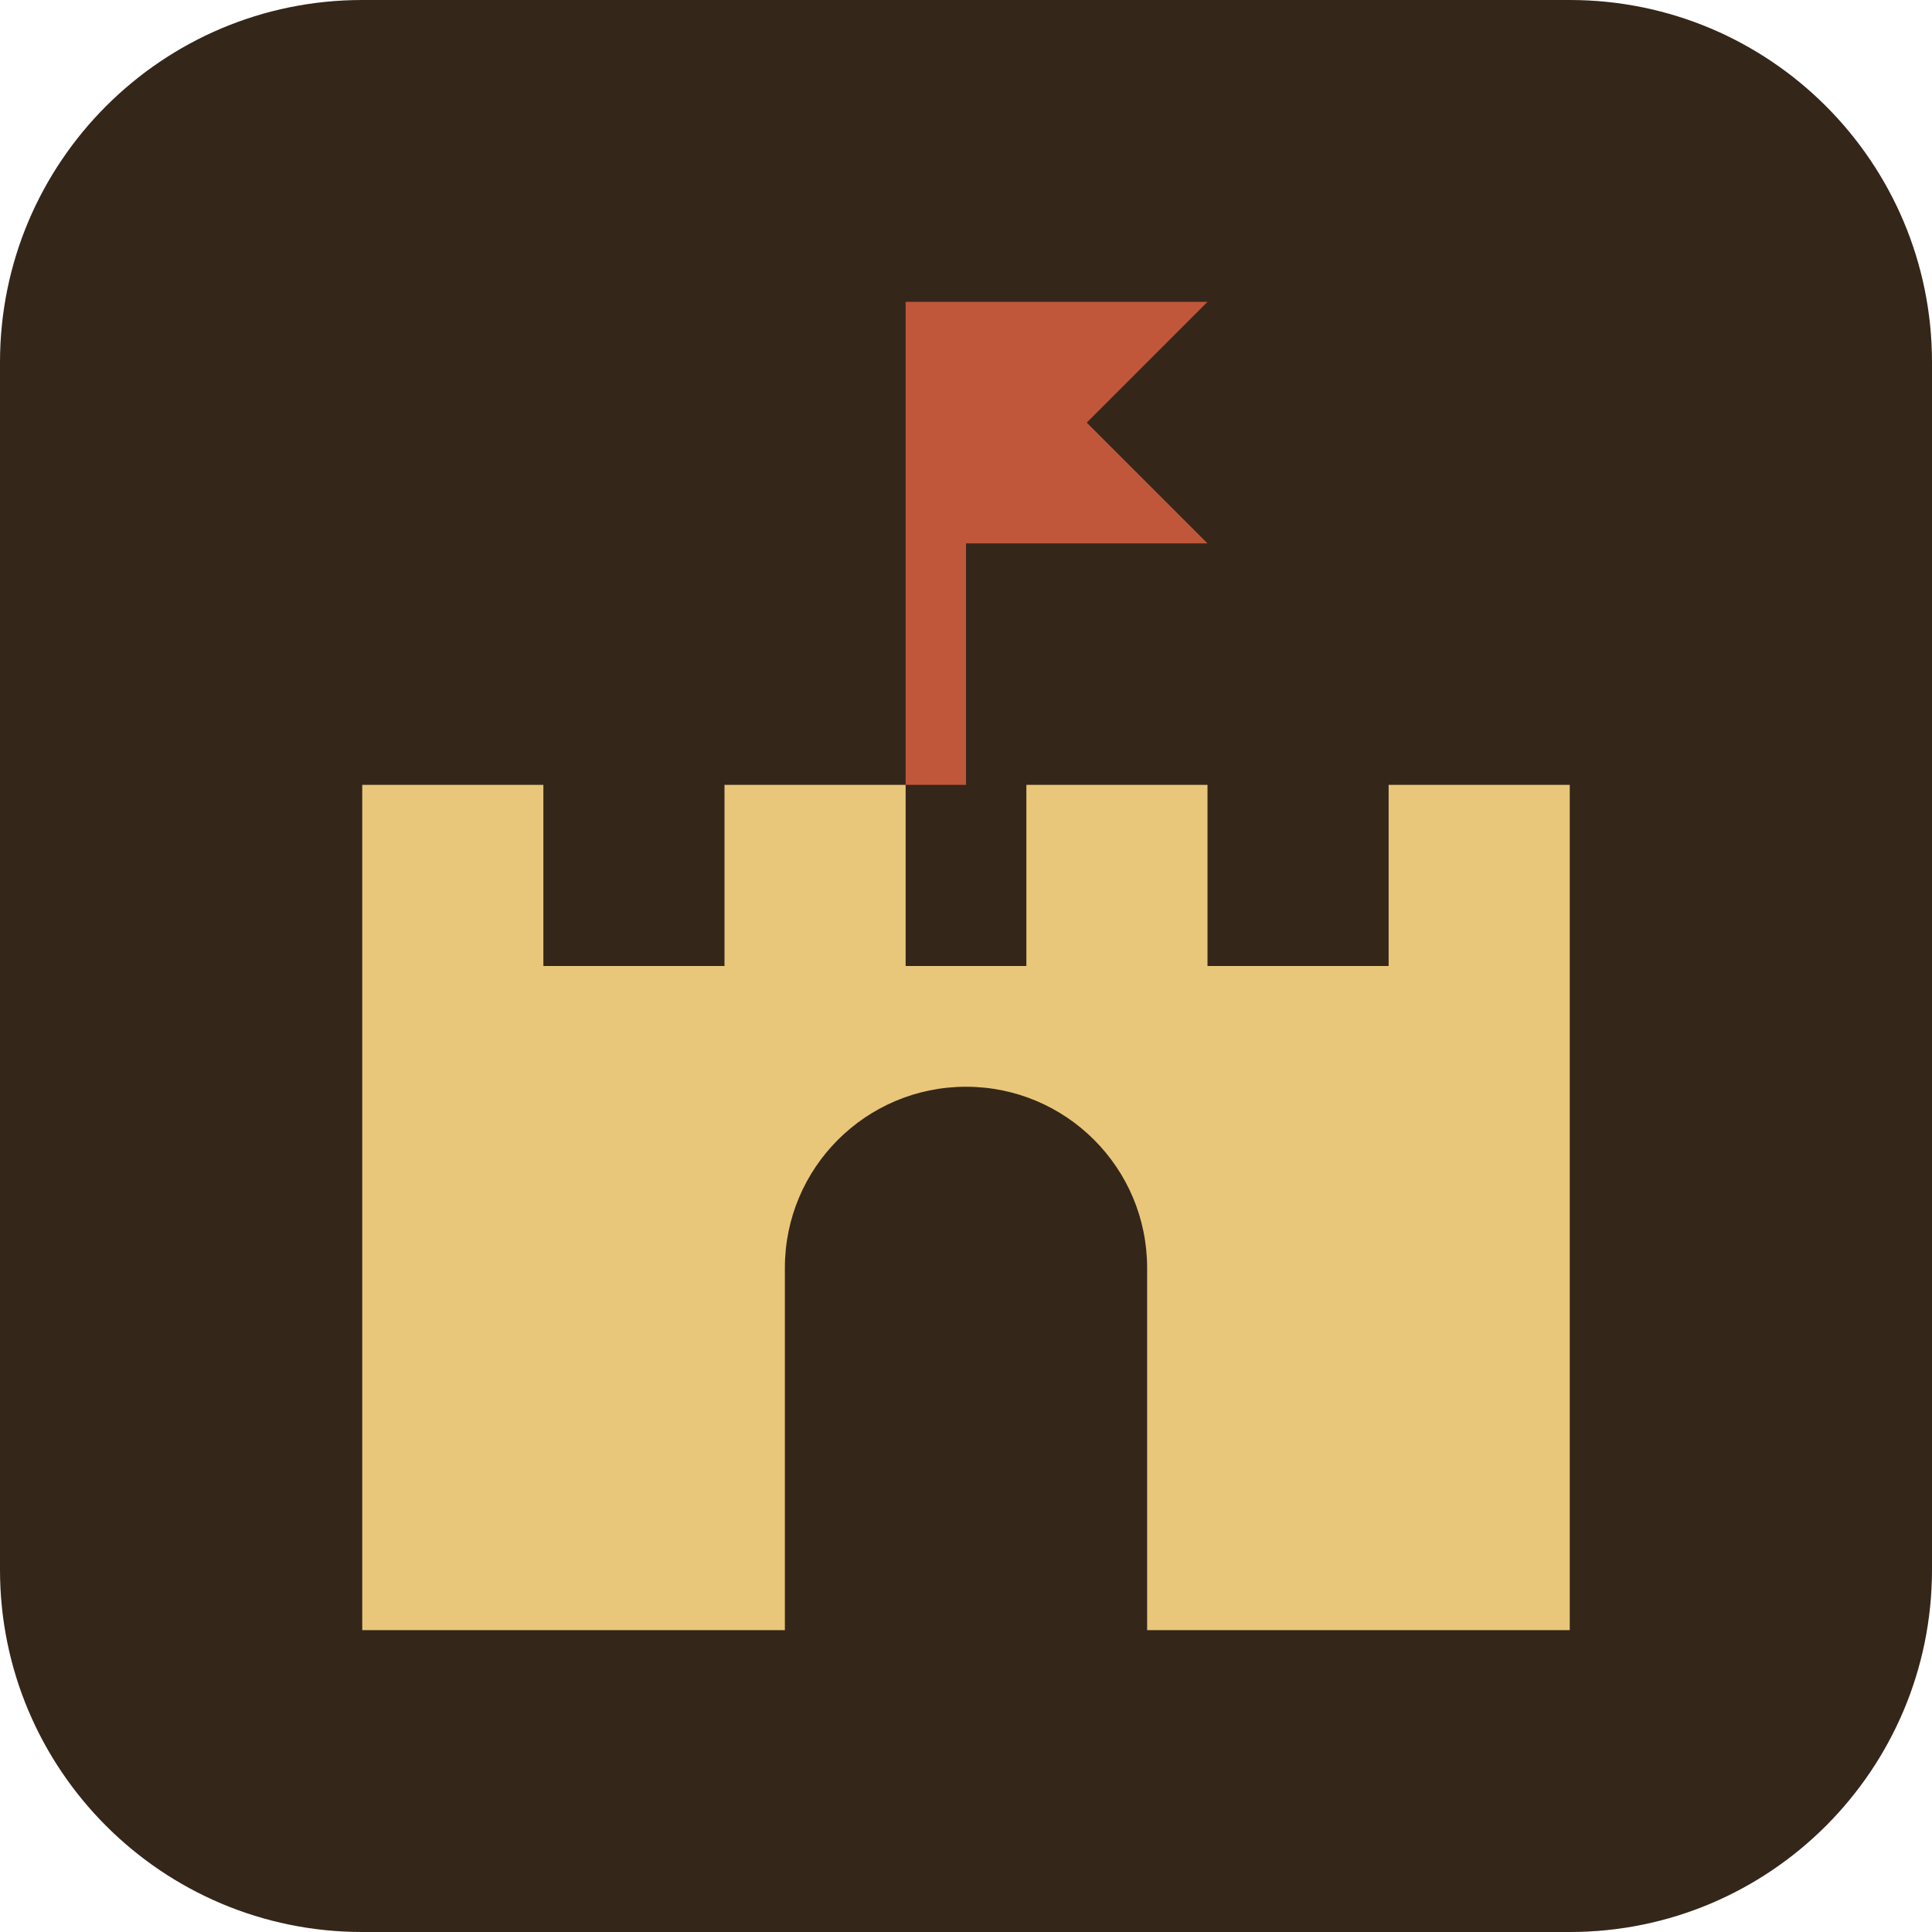
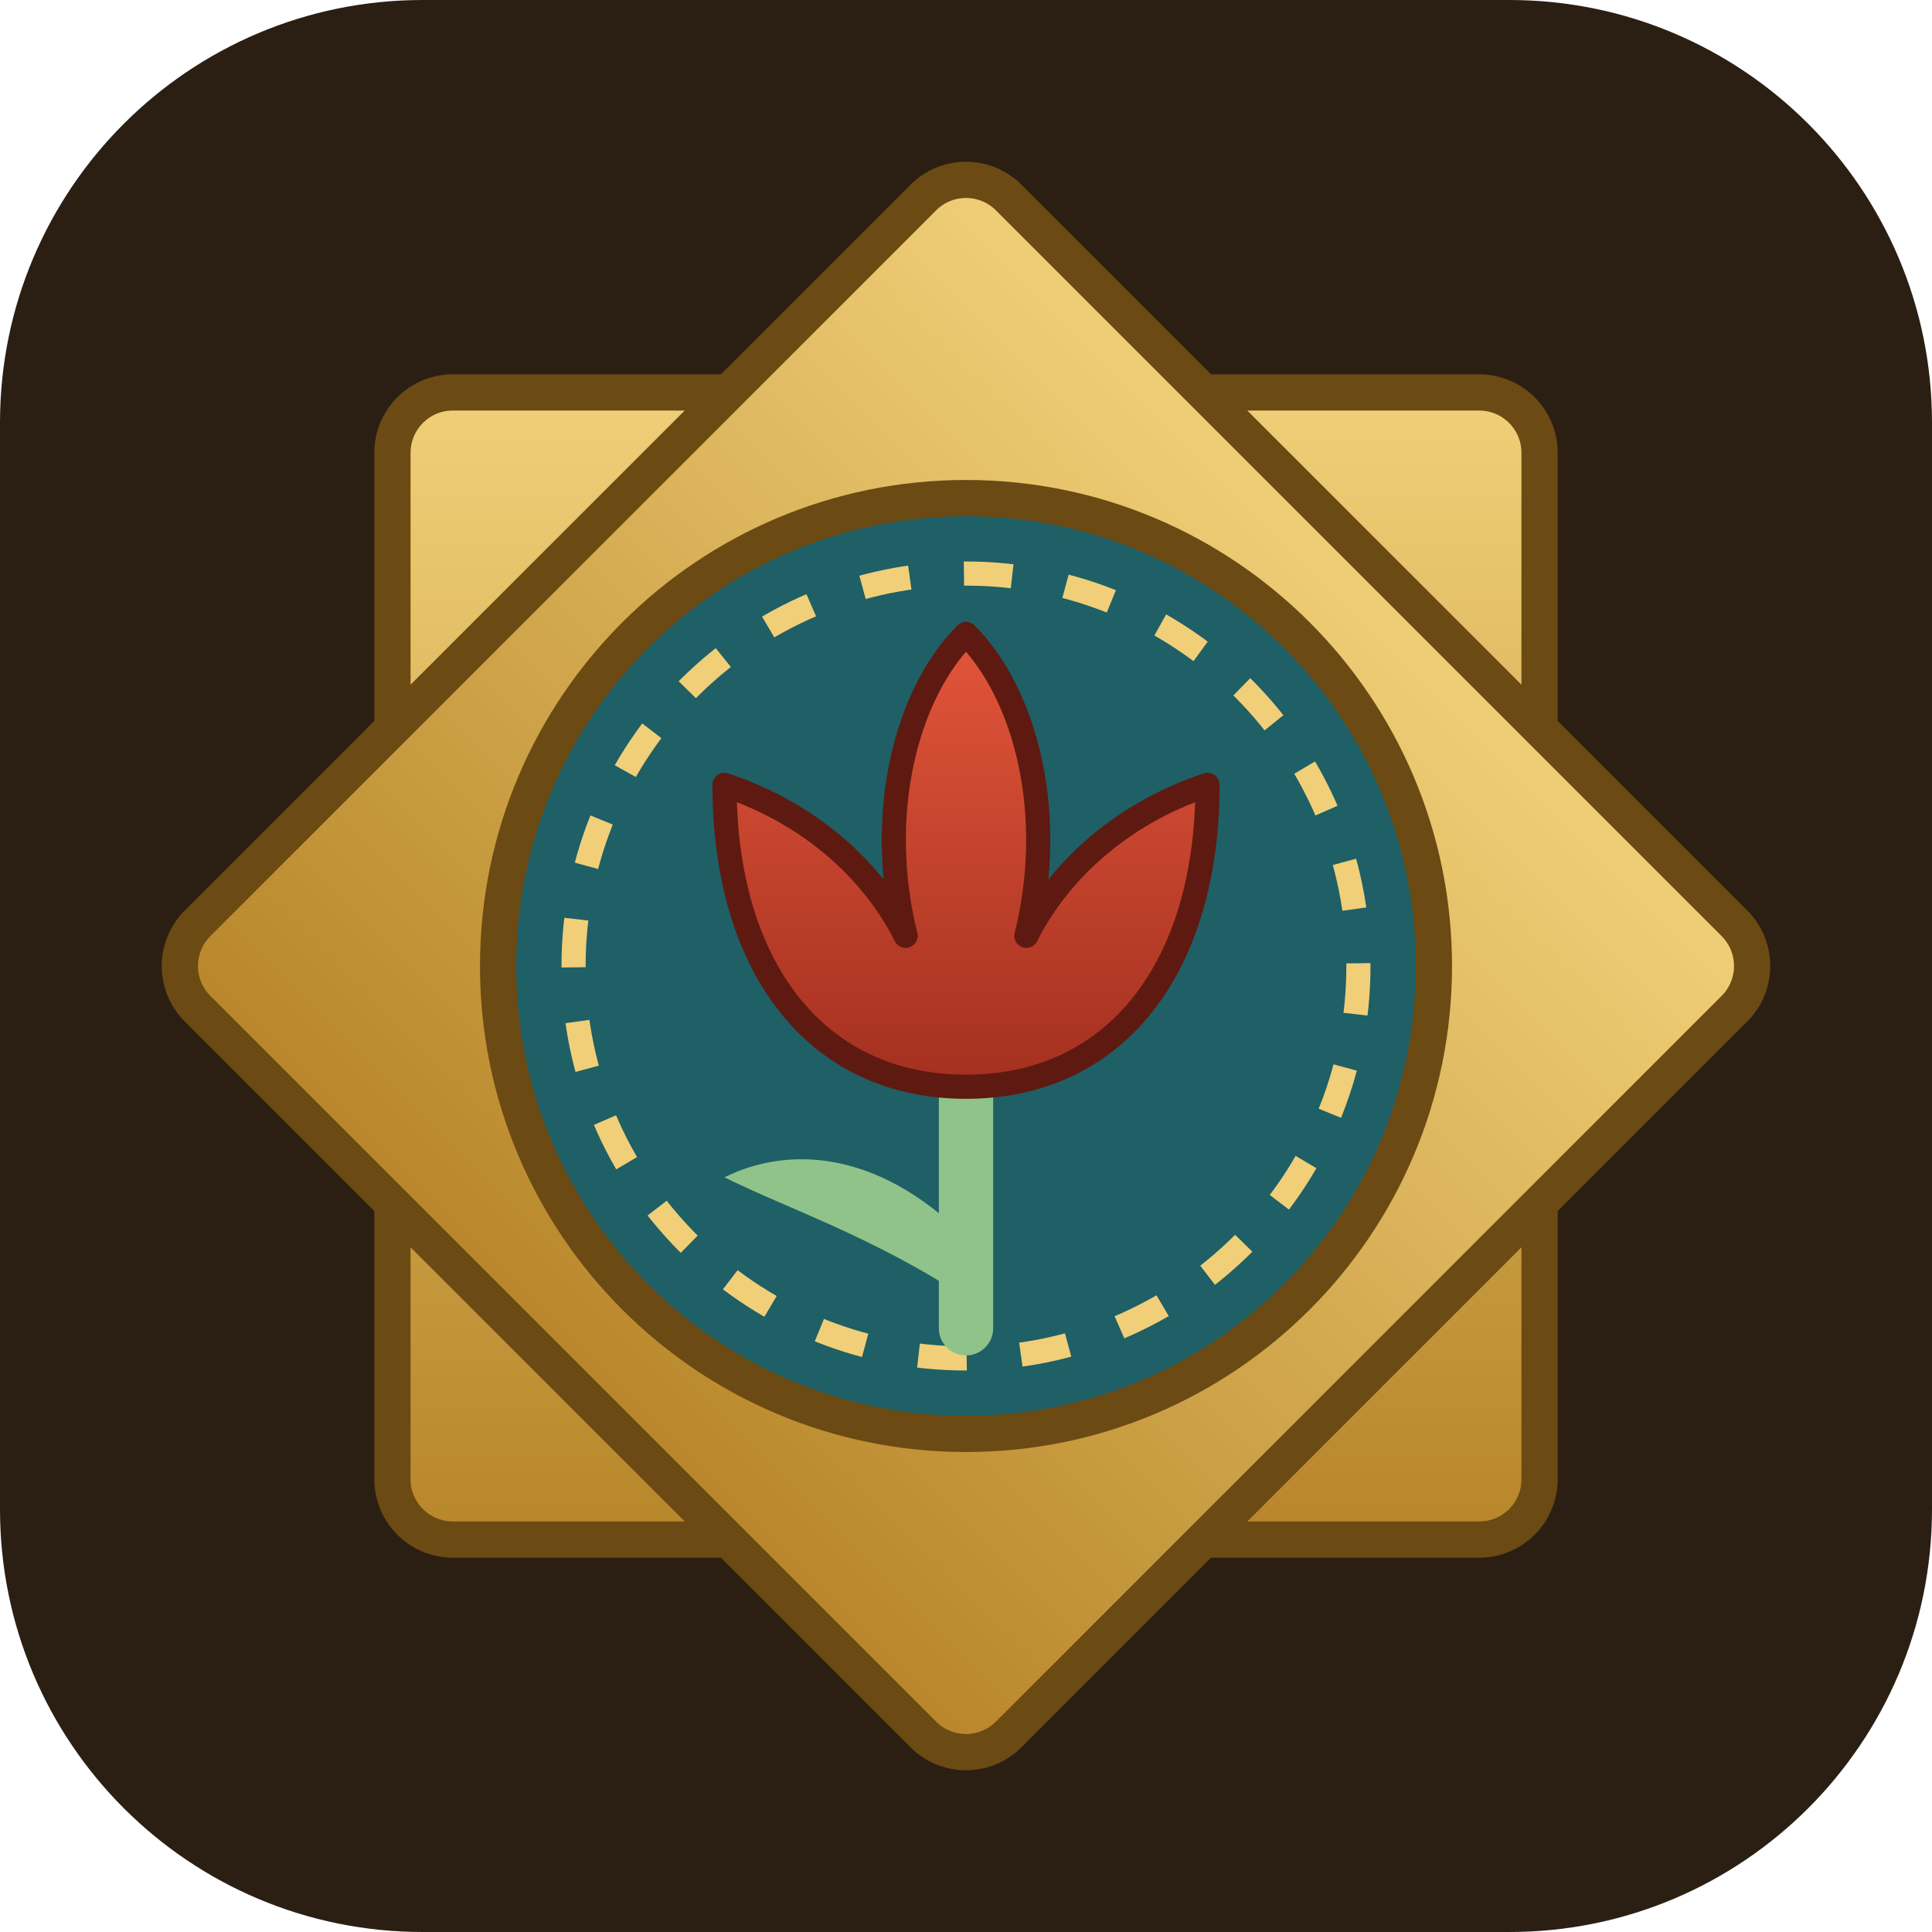
<svg xmlns="http://www.w3.org/2000/svg" viewBox="0 0 64 64">
-   <rect width="64" height="64" rx="12" fill="#35261a" />
-   <path d="M12 54V26h6v6h6v-6h6v6h4v-6h6v6h6v-6h6v28H38V42a6 6 0 0 0-12 0v12z" fill="#e8c77a" />
-   <path d="M30 10h10l-4 4 4 4h-8v8h-2z" fill="#c0573b" />
+   <defs>
+     <linearGradient id="g" x1="0" y1="0" x2="0" y2="1">
+       <stop offset="0" stop-color="#f0cf78" />
+       <stop offset="1" stop-color="#b8862a" />
+     </linearGradient>
+     <linearGradient id="t" x1="0" y1="0" x2="0" y2="1">
+       <stop offset="0" stop-color="#e2553a" />
+       <stop offset="1" stop-color="#a3301f" />
+     </linearGradient>
+   </defs>
+   <rect width="64" height="64" rx="14" fill="#2b1f14" />
+   <g transform="translate(32 32)" fill="url(#g)" stroke="#6b4a14" stroke-width="1.2" stroke-linejoin="round">
+     <rect x="-19" y="-19" width="38" height="38" rx="2" />
+     <rect x="-19" y="-19" width="38" height="38" rx="2" transform="rotate(45)" />
+   </g>
+   <circle cx="32" cy="32" r="15.5" fill="#1f5f66" stroke="#6b4a14" stroke-width="1.2" />
+   <circle cx="32" cy="32" r="13" fill="none" stroke="#f0cf78" stroke-width="0.8" stroke-dasharray="1.6 1.8" />
+   <path d="M32 44v-9" stroke="#8fc38a" stroke-width="1.8" stroke-linecap="round" />
+   <path d="M32 41c-3-3-6-3-8-2 2 1 5 2 8 4z" fill="#8fc38a" />
+   <path d="M32 36c-5 0-8-4-8-10 3 1 5 3 6 5-1-4 0-8 2-10 2 2 3 6 2 10 1-2 3-4 6-5 0 6-3 10-8 10z" fill="url(#t)" stroke="#5e1a10" stroke-width="0.8" stroke-linejoin="round" />
</svg>
